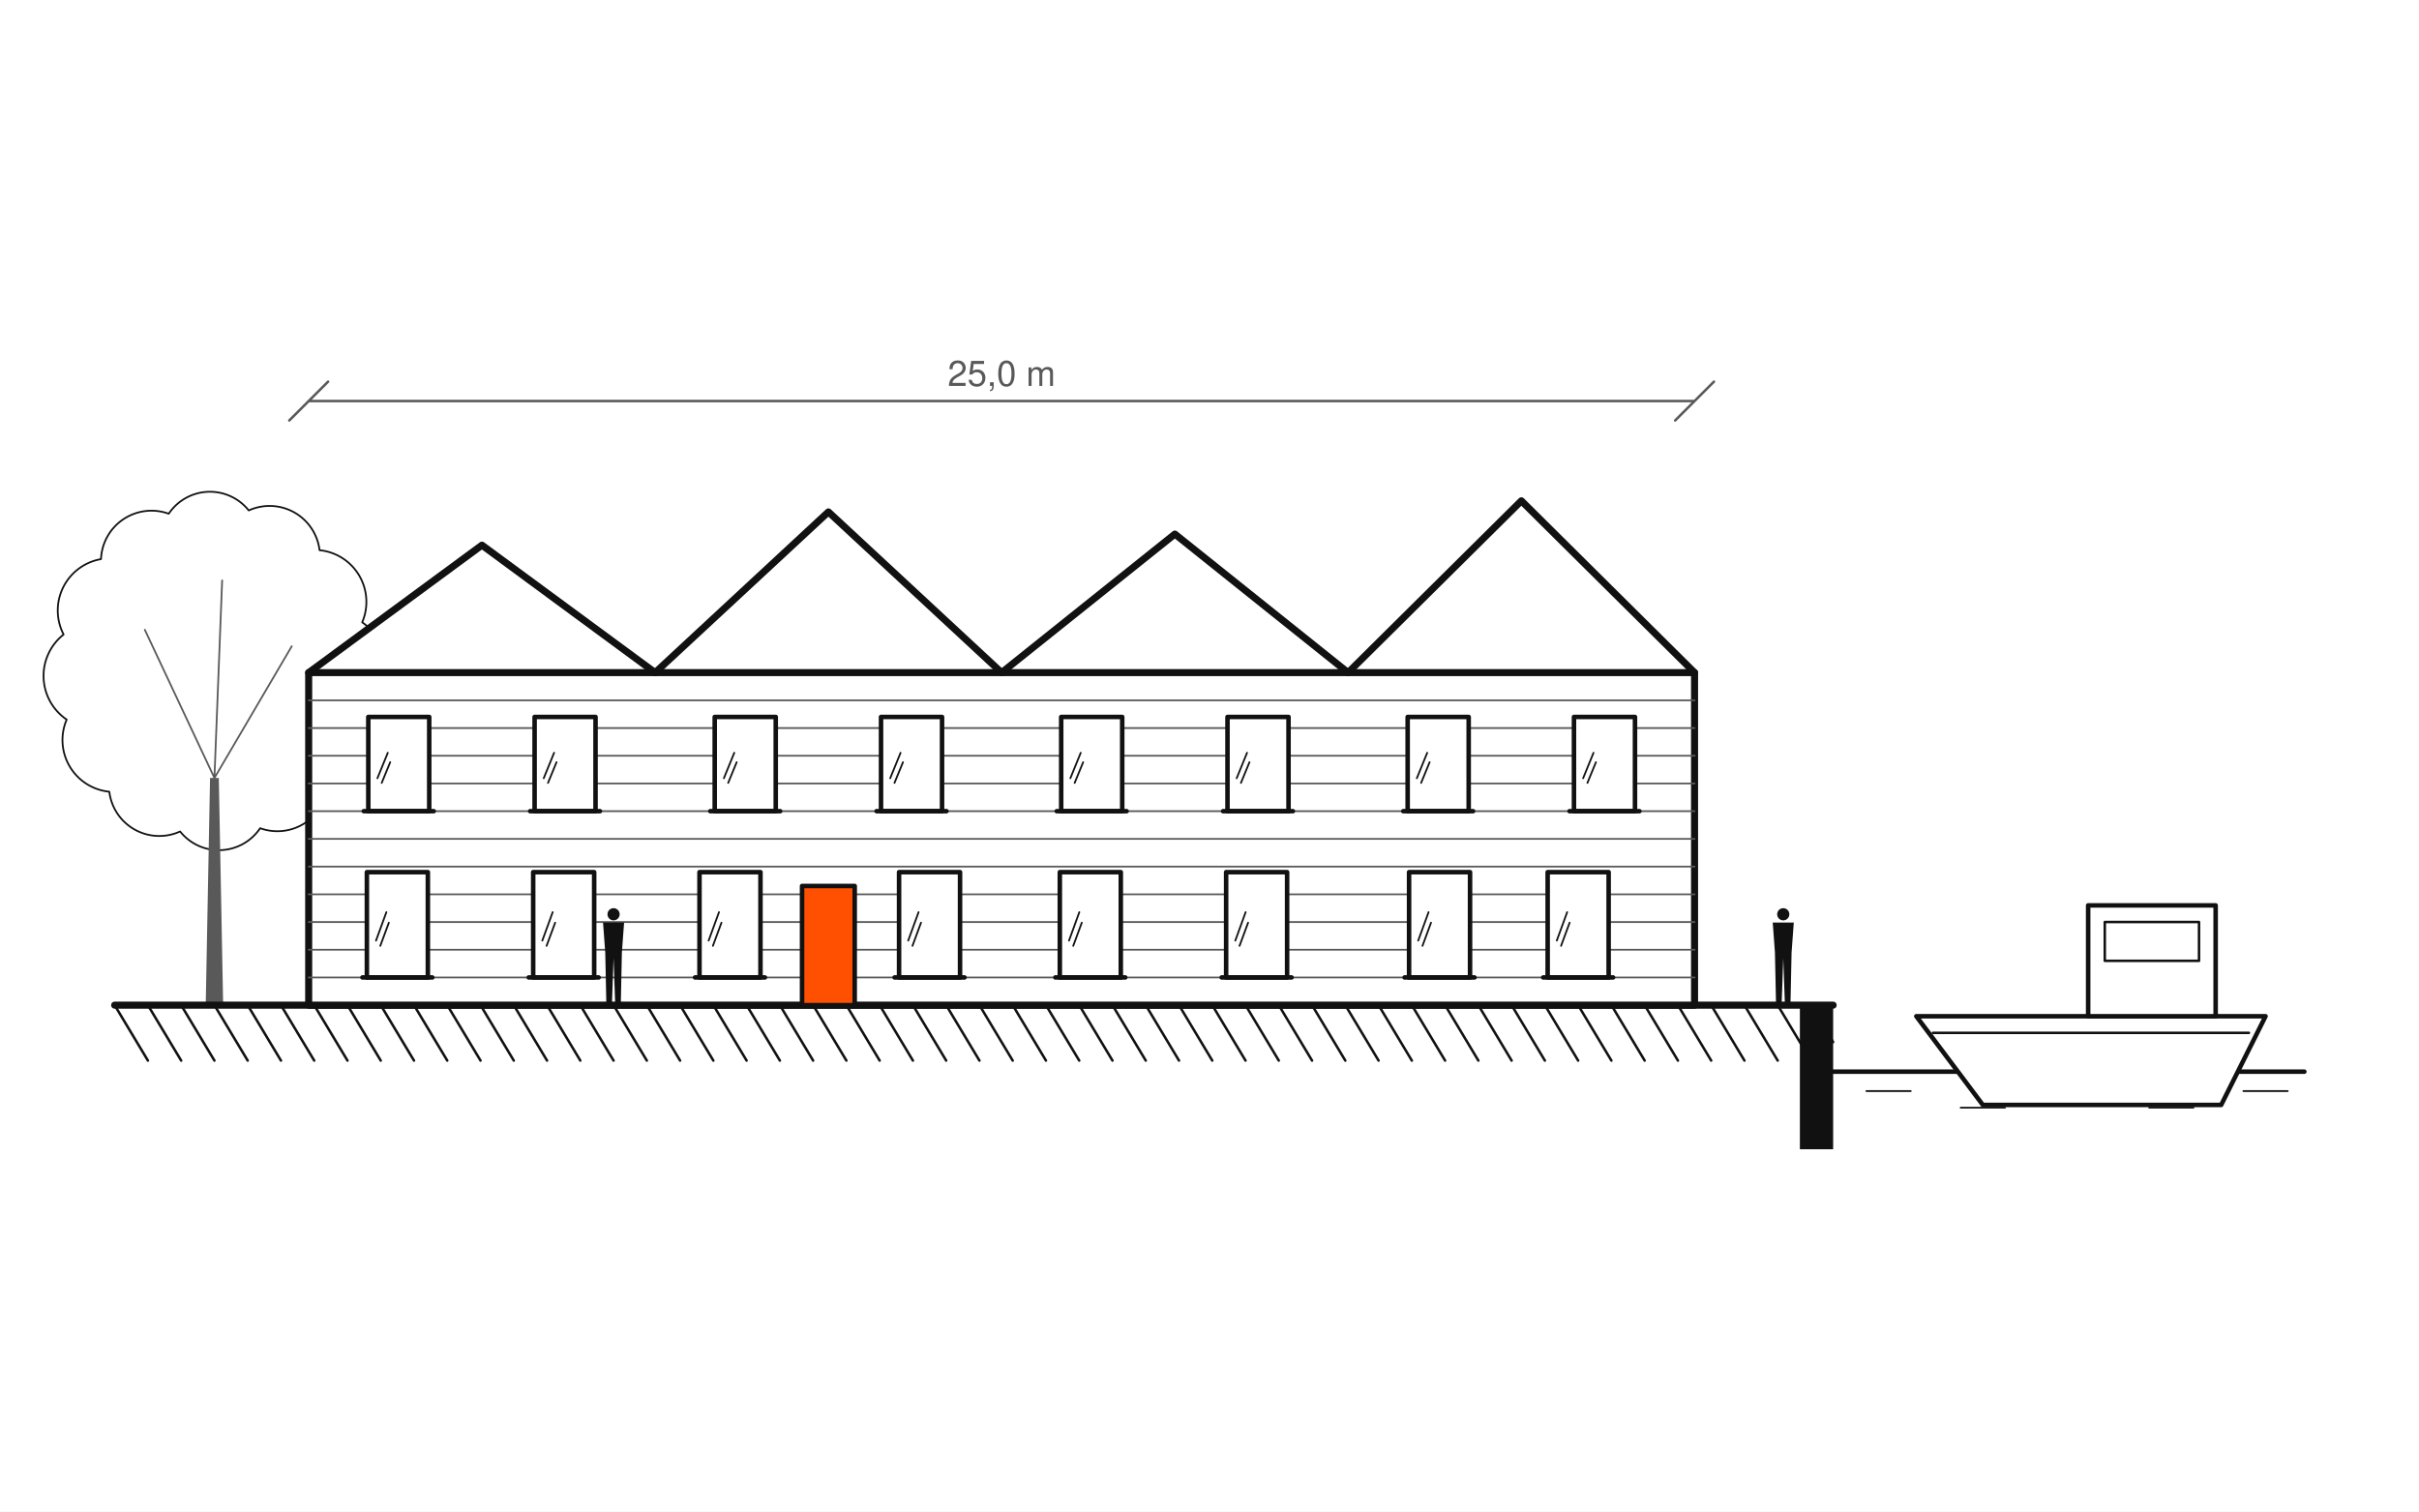
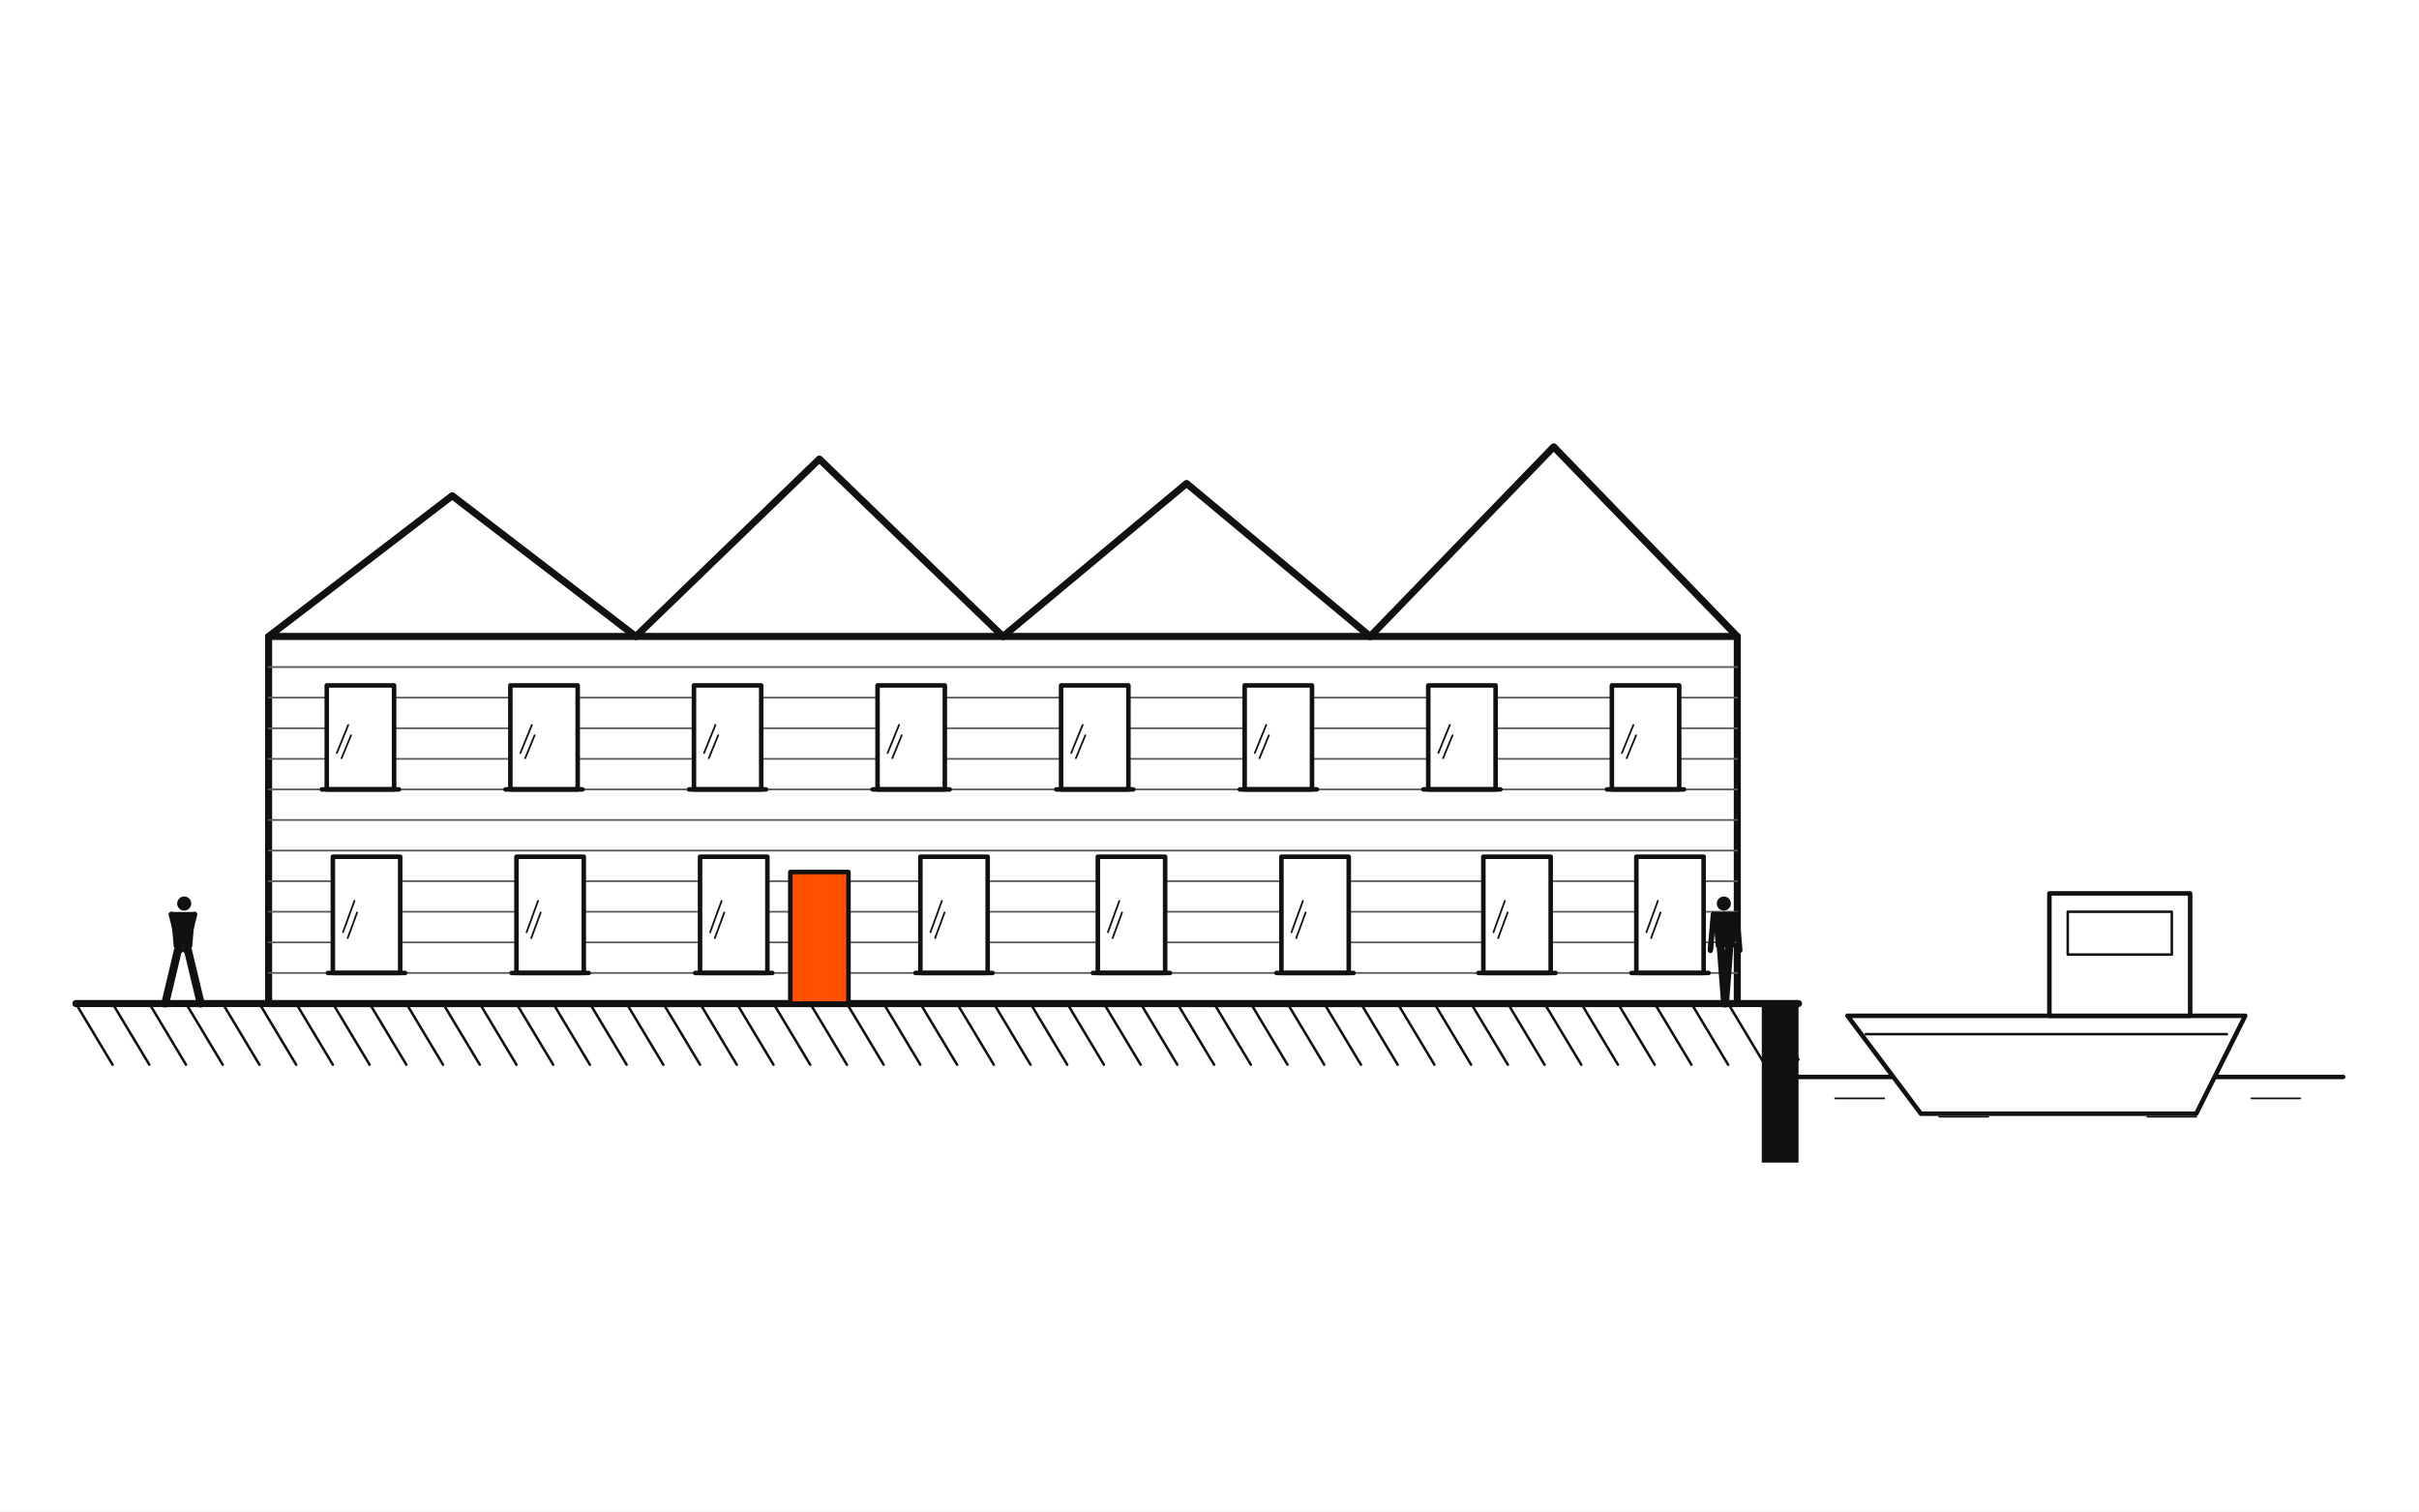
- <svg xmlns="http://www.w3.org/2000/svg" viewBox="0 0 480 300" width="480" height="300" role="img" aria-labelledby="v5-title v5-desc" data-kit="arch.mjs" data-scale="11.000" data-palette="{&quot;ink&quot;:&quot;#111111&quot;,&quot;paper&quot;:&quot;#FFFFFF&quot;,&quot;tint&quot;:&quot;#F7F7F8&quot;,&quot;mid&quot;:&quot;#595959&quot;,&quot;accent&quot;:&quot;#FF4F00&quot;}">
+ <svg xmlns="http://www.w3.org/2000/svg" viewBox="0 0 480 300" width="480" height="300" role="img" aria-labelledby="v5-title v5-desc" data-kit="arch.mjs" data-scale="12.143" data-palette="{&quot;ink&quot;:&quot;#111111&quot;,&quot;paper&quot;:&quot;#FFFFFF&quot;,&quot;tint&quot;:&quot;#F7F7F8&quot;,&quot;mid&quot;:&quot;#595959&quot;,&quot;accent&quot;:&quot;#FF4F00&quot;}">
  <rect width="480" height="300" fill="#FFFFFF" />
-   <g data-layer="back">
-     <path d="M71.87 123.52A10.31 10.31 0 0 0 63.41 109.2A9.99 9.99 0 0 0 49.36 101.31A9.85 9.85 0 0 0 33.48 101.96A10.03 10.03 0 0 0 20.04 110.97A10.35 10.35 0 0 0 12.62 125.93A10.48 10.48 0 0 0 13.23 142.82A10.31 10.31 0 0 0 21.69 157.14A9.99 9.99 0 0 0 35.74 165.03A9.85 9.85 0 0 0 51.62 164.38A10.03 10.03 0 0 0 65.06 155.37A10.35 10.35 0 0 0 72.48 140.41A10.48 10.48 0 0 0 71.87 123.52Z" fill="none" stroke="#111111" stroke-width="0.35" stroke-linejoin="round" />
-     <path d="M40.82 199.5L41.68 154.41L43.42 154.41L44.28 199.5Z" fill="#595959" stroke="none" />
-     <path d="M42.55 154.41L28.74 125M42.55 154.41L57.89 128.27M42.55 154.41L44.08 115.2" fill="none" stroke="#595959" stroke-width="0.35" stroke-linecap="round" stroke-linejoin="round" />
-   </g>
  <g data-layer="ground">
-     <path d="M22.75 199.5L363.75 199.5" fill="none" stroke="#111111" stroke-width="1.4" stroke-linecap="round" stroke-linejoin="round" />
-     <path d="M22.75 199.5L29.35 210.5M29.35 199.5L35.95 210.5M35.95 199.5L42.55 210.5M42.55 199.5L49.15 210.5M49.15 199.5L55.75 210.5M55.75 199.5L62.35 210.5M62.35 199.5L68.95 210.5M68.95 199.5L75.55 210.5M75.55 199.5L82.15 210.5M82.15 199.5L88.75 210.5M88.75 199.5L95.35 210.5M95.35 199.5L101.95 210.5M101.95 199.5L108.55 210.5M108.55 199.5L115.15 210.5M115.15 199.5L121.75 210.5M121.75 199.5L128.35 210.5M128.35 199.5L134.95 210.5M134.95 199.5L141.55 210.5M141.55 199.5L148.15 210.5M148.15 199.5L154.75 210.5M154.75 199.5L161.35 210.5M161.35 199.5L167.95 210.5M167.95 199.5L174.55 210.5M174.55 199.5L181.15 210.5M181.15 199.5L187.75 210.5M187.75 199.5L194.35 210.5M194.35 199.5L200.95 210.5M200.95 199.5L207.55 210.5M207.55 199.5L214.15 210.5M214.15 199.5L220.75 210.5M220.75 199.5L227.35 210.5M227.35 199.5L233.95 210.5M233.95 199.5L240.55 210.5M240.55 199.5L247.15 210.5M247.15 199.5L253.75 210.5M253.75 199.5L260.35 210.5M260.35 199.5L266.95 210.5M266.95 199.5L273.55 210.5M273.55 199.5L280.15 210.5M280.15 199.5L286.75 210.5M286.75 199.5L293.35 210.5M293.35 199.5L299.95 210.5M299.95 199.5L306.55 210.5M306.55 199.5L313.15 210.5M313.15 199.5L319.75 210.5M319.75 199.5L326.35 210.5M326.35 199.5L332.95 210.5M332.95 199.5L339.55 210.5M339.55 199.5L346.15 210.5M346.15 199.5L352.75 210.5M352.75 199.5L359.35 210.5M359.35 199.5L363.75 206.83" fill="none" stroke="#111111" stroke-width="0.5" stroke-linecap="round" stroke-linejoin="round" />
-     <path d="M363.75 212.7L457.25 212.7" fill="none" stroke="#111111" stroke-width="0.9" stroke-linecap="round" stroke-linejoin="round" />
-     <path d="M370.35 216.55L379.15 216.55M389.05 219.85L397.85 219.85M407.75 216.55L416.55 216.55M426.45 219.85L435.25 219.85M445.15 216.55L453.95 216.55" fill="none" stroke="#111111" stroke-width="0.35" stroke-linecap="round" stroke-linejoin="round" />
+     <path d="M15.05 199.18L356.88 199.18" fill="none" stroke="#111111" stroke-width="1.4" stroke-linecap="round" stroke-linejoin="round" />
+     <path d="M15.05 199.18L22.34 211.32M22.34 199.18L29.63 211.32M29.63 199.18L36.91 211.32M36.91 199.18L44.2 211.32M44.2 199.18L51.48 211.32M51.48 199.18L58.77 211.32M58.77 199.18L66.05 211.32M66.05 199.18L73.34 211.32M73.34 199.18L80.63 211.32M80.63 199.18L87.91 211.32M87.91 199.18L95.2 211.32M95.2 199.18L102.48 211.32M102.48 199.18L109.77 211.32M109.77 199.18L117.05 211.32M117.05 199.18L124.34 211.32M124.34 199.18L131.62 211.32M131.62 199.18L138.91 211.32M138.91 199.18L146.2 211.32M146.2 199.18L153.48 211.32M153.48 199.18L160.77 211.32M160.77 199.18L168.05 211.32M168.05 199.18L175.34 211.32M175.34 199.18L182.62 211.32M182.62 199.18L189.91 211.32M189.91 199.18L197.2 211.32M197.2 199.18L204.48 211.32M204.48 199.18L211.77 211.32M211.77 199.18L219.05 211.32M219.05 199.18L226.34 211.32M226.34 199.18L233.62 211.32M233.62 199.18L240.91 211.32M240.91 199.18L248.2 211.32M248.2 199.18L255.48 211.32M255.48 199.18L262.77 211.32M262.77 199.18L270.05 211.32M270.05 199.18L277.34 211.32M277.34 199.18L284.63 211.32M284.63 199.18L291.91 211.32M291.91 199.18L299.2 211.32M299.2 199.18L306.48 211.32M306.48 199.18L313.77 211.32M313.77 199.18L321.05 211.32M321.05 199.18L328.34 211.32M328.34 199.18L335.63 211.32M335.63 199.18L342.91 211.32M342.91 199.18L350.2 211.32M350.2 199.18L356.88 210.31" fill="none" stroke="#111111" stroke-width="0.5" stroke-linecap="round" stroke-linejoin="round" />
+     <path d="M356.88 213.75L464.95 213.75" fill="none" stroke="#111111" stroke-width="0.9" stroke-linecap="round" stroke-linejoin="round" />
+     <path d="M364.16 218L373.88 218M384.8 221.64L394.52 221.64M405.45 218L415.16 218M426.09 221.64L435.8 221.64M446.73 218L456.45 218" fill="none" stroke="#111111" stroke-width="0.35" stroke-linecap="round" stroke-linejoin="round" />
  </g>
  <g data-layer="fill">
-     <path d="M61.25 199.5H336.25V133.5H61.25Z" fill="#FFFFFF" stroke="none" />
-     <path d="M61.25 133.5L95.63 108.2L130 133.5Z" fill="#FFFFFF" stroke="none" />
-     <path d="M130 133.5L164.38 101.6L198.75 133.5Z" fill="#FFFFFF" stroke="none" />
-     <path d="M198.75 133.5L233.13 106L267.5 133.5Z" fill="#FFFFFF" stroke="none" />
-     <path d="M267.5 133.5L301.88 99.4L336.25 133.5Z" fill="#FFFFFF" stroke="none" />
+     <path d="M53.3 199.18H344.73V126.32H53.3Z" fill="#FFFFFF" stroke="none" />
+     <path d="M53.3 126.32L89.73 98.39L126.16 126.32Z" fill="#FFFFFF" stroke="none" />
+     <path d="M126.16 126.32L162.59 91.11L199.02 126.32Z" fill="#FFFFFF" stroke="none" />
+     <path d="M199.02 126.32L235.45 95.96L271.88 126.32Z" fill="#FFFFFF" stroke="none" />
+     <path d="M271.88 126.32L308.3 88.68L344.73 126.32Z" fill="#FFFFFF" stroke="none" />
  </g>
  <g data-layer="lines">
-     <path d="M357.15 228.1H363.75V199.5H357.15Z" fill="#111111" stroke="none" />
-     <path d="M380.25 201.7H449.55L440.75 219.3H393.45Z" fill="#FFFFFF" stroke="none" />
-     <path d="M380.25 201.7H449.55L440.75 219.3H393.45Z" fill="none" stroke="#111111" stroke-width="0.9" stroke-linecap="round" stroke-linejoin="round" />
-     <path d="M414.35 201.7H439.65V179.7H414.35Z" fill="#FFFFFF" stroke="none" />
-     <path d="M414.35 201.7H439.65V179.7H414.35Z" fill="none" stroke="#111111" stroke-width="0.9" stroke-linecap="round" stroke-linejoin="round" />
-     <path d="M61.25 199.5H336.25V133.5H61.25Z" fill="none" stroke="#111111" stroke-width="1.4" stroke-linecap="round" stroke-linejoin="round" />
-     <path d="M61.25 133.5L95.63 108.2L130 133.5" fill="none" stroke="#111111" stroke-width="1.4" stroke-linecap="round" stroke-linejoin="round" />
-     <path d="M130 133.5L164.38 101.6L198.75 133.5" fill="none" stroke="#111111" stroke-width="1.4" stroke-linecap="round" stroke-linejoin="round" />
-     <path d="M198.75 133.5L233.13 106L267.5 133.5" fill="none" stroke="#111111" stroke-width="1.4" stroke-linecap="round" stroke-linejoin="round" />
-     <path d="M267.5 133.5L301.88 99.4L336.25 133.5" fill="none" stroke="#111111" stroke-width="1.4" stroke-linecap="round" stroke-linejoin="round" />
+     <path d="M349.59 230.75H356.88V199.18H349.59Z" fill="#111111" stroke="none" />
+     <path d="M366.59 201.61H445.52L435.8 221.04H381.16Z" fill="#FFFFFF" stroke="none" />
+     <path d="M366.59 201.61H445.52L435.8 221.04H381.16Z" fill="none" stroke="#111111" stroke-width="0.9" stroke-linecap="round" stroke-linejoin="round" />
+     <path d="M406.66 201.61H434.59V177.32H406.66Z" fill="#FFFFFF" stroke="none" />
+     <path d="M406.66 201.61H434.59V177.32H406.66Z" fill="none" stroke="#111111" stroke-width="0.9" stroke-linecap="round" stroke-linejoin="round" />
+     <path d="M53.3 199.18H344.73V126.32H53.3Z" fill="none" stroke="#111111" stroke-width="1.4" stroke-linecap="round" stroke-linejoin="round" />
+     <path d="M53.3 126.32L89.73 98.39L126.16 126.32" fill="none" stroke="#111111" stroke-width="1.4" stroke-linecap="round" stroke-linejoin="round" />
+     <path d="M126.16 126.32L162.59 91.11L199.02 126.32" fill="none" stroke="#111111" stroke-width="1.4" stroke-linecap="round" stroke-linejoin="round" />
+     <path d="M199.02 126.32L235.45 95.96L271.88 126.32" fill="none" stroke="#111111" stroke-width="1.4" stroke-linecap="round" stroke-linejoin="round" />
+     <path d="M271.88 126.32L308.3 88.68L344.73 126.32" fill="none" stroke="#111111" stroke-width="1.4" stroke-linecap="round" stroke-linejoin="round" />
  </g>
  <g data-layer="detail">
-     <path d="M383.55 205L446.25 205" fill="none" stroke="#111111" stroke-width="0.5" stroke-linecap="round" stroke-linejoin="round" />
-     <path d="M417.65 190.7H436.35V183H417.65Z" fill="none" stroke="#111111" stroke-width="0.5" stroke-linecap="round" stroke-linejoin="round" />
-     <path d="M61.25 194L336.25 194M61.25 188.5L336.25 188.5M61.25 183L336.25 183M61.25 177.5L336.25 177.5M61.25 172L336.25 172M61.25 166.5L336.25 166.5M61.25 161L336.25 161M61.25 155.5L336.25 155.5M61.25 150L336.25 150M61.25 144.5L336.25 144.5M61.25 139L336.25 139" fill="none" stroke="#595959" stroke-width="0.35" stroke-linecap="round" stroke-linejoin="round" />
-     <path d="M72.8 194H84.9V173.1H72.8Z" fill="#FFFFFF" stroke="none" />
-     <path d="M72.8 194H84.9V173.1H72.8Z" fill="none" stroke="#111111" stroke-width="0.9" stroke-linecap="round" stroke-linejoin="round" />
-     <path d="M74.61 186.69L76.67 181.04M75.46 187.73L77.16 183.13" fill="none" stroke="#111111" stroke-width="0.35" stroke-linecap="round" stroke-linejoin="round" />
-     <path d="M71.92 194L85.78 194" fill="none" stroke="#111111" stroke-width="0.9" stroke-linecap="round" stroke-linejoin="round" />
-     <path d="M105.8 194H117.9V173.1H105.8Z" fill="#FFFFFF" stroke="none" />
-     <path d="M105.8 194H117.9V173.1H105.8Z" fill="none" stroke="#111111" stroke-width="0.9" stroke-linecap="round" stroke-linejoin="round" />
-     <path d="M107.61 186.69L109.67 181.04M108.46 187.73L110.16 183.13" fill="none" stroke="#111111" stroke-width="0.35" stroke-linecap="round" stroke-linejoin="round" />
-     <path d="M104.92 194L118.78 194" fill="none" stroke="#111111" stroke-width="0.9" stroke-linecap="round" stroke-linejoin="round" />
-     <path d="M138.8 194H150.9V173.1H138.8Z" fill="#FFFFFF" stroke="none" />
-     <path d="M138.8 194H150.9V173.1H138.8Z" fill="none" stroke="#111111" stroke-width="0.9" stroke-linecap="round" stroke-linejoin="round" />
-     <path d="M140.61 186.69L142.67 181.04M141.46 187.73L143.16 183.13" fill="none" stroke="#111111" stroke-width="0.35" stroke-linecap="round" stroke-linejoin="round" />
-     <path d="M137.92 194L151.78 194" fill="none" stroke="#111111" stroke-width="0.9" stroke-linecap="round" stroke-linejoin="round" />
-     <path d="M159.15 199.5H169.6V175.85H159.15Z" fill="#FF4F00" stroke="none" />
-     <path d="M159.15 199.5H169.6V175.85H159.15Z" fill="none" stroke="#111111" stroke-width="0.9" stroke-linecap="round" stroke-linejoin="round" />
-     <path d="M178.4 194H190.5V173.1H178.4Z" fill="#FFFFFF" stroke="none" />
-     <path d="M178.4 194H190.5V173.1H178.4Z" fill="none" stroke="#111111" stroke-width="0.9" stroke-linecap="round" stroke-linejoin="round" />
-     <path d="M180.21 186.69L182.27 181.04M181.06 187.73L182.76 183.13" fill="none" stroke="#111111" stroke-width="0.35" stroke-linecap="round" stroke-linejoin="round" />
-     <path d="M177.52 194L191.38 194" fill="none" stroke="#111111" stroke-width="0.9" stroke-linecap="round" stroke-linejoin="round" />
-     <path d="M210.3 194H222.4V173.1H210.3Z" fill="#FFFFFF" stroke="none" />
-     <path d="M210.3 194H222.4V173.1H210.3Z" fill="none" stroke="#111111" stroke-width="0.9" stroke-linecap="round" stroke-linejoin="round" />
-     <path d="M212.12 186.69L214.17 181.04M212.96 187.73L214.66 183.13" fill="none" stroke="#111111" stroke-width="0.35" stroke-linecap="round" stroke-linejoin="round" />
-     <path d="M209.42 194L223.28 194" fill="none" stroke="#111111" stroke-width="0.9" stroke-linecap="round" stroke-linejoin="round" />
-     <path d="M243.3 194H255.4V173.1H243.3Z" fill="#FFFFFF" stroke="none" />
-     <path d="M243.3 194H255.4V173.1H243.3Z" fill="none" stroke="#111111" stroke-width="0.9" stroke-linecap="round" stroke-linejoin="round" />
-     <path d="M245.12 186.69L247.17 181.04M245.96 187.73L247.66 183.13" fill="none" stroke="#111111" stroke-width="0.35" stroke-linecap="round" stroke-linejoin="round" />
-     <path d="M242.42 194L256.28 194" fill="none" stroke="#111111" stroke-width="0.9" stroke-linecap="round" stroke-linejoin="round" />
-     <path d="M279.6 194H291.7V173.1H279.6Z" fill="#FFFFFF" stroke="none" />
-     <path d="M279.6 194H291.7V173.1H279.6Z" fill="none" stroke="#111111" stroke-width="0.9" stroke-linecap="round" stroke-linejoin="round" />
-     <path d="M281.41 186.69L283.47 181.04M282.26 187.73L283.96 183.13" fill="none" stroke="#111111" stroke-width="0.35" stroke-linecap="round" stroke-linejoin="round" />
-     <path d="M278.72 194L292.58 194" fill="none" stroke="#111111" stroke-width="0.9" stroke-linecap="round" stroke-linejoin="round" />
-     <path d="M307.1 194H319.2V173.1H307.1Z" fill="#FFFFFF" stroke="none" />
-     <path d="M307.1 194H319.2V173.1H307.1Z" fill="none" stroke="#111111" stroke-width="0.9" stroke-linecap="round" stroke-linejoin="round" />
-     <path d="M308.91 186.69L310.97 181.04M309.76 187.73L311.46 183.13" fill="none" stroke="#111111" stroke-width="0.35" stroke-linecap="round" stroke-linejoin="round" />
-     <path d="M306.22 194L320.08 194" fill="none" stroke="#111111" stroke-width="0.9" stroke-linecap="round" stroke-linejoin="round" />
-     <path d="M73.08 161H85.17V142.3H73.08Z" fill="#FFFFFF" stroke="none" />
-     <path d="M73.08 161H85.17V142.3H73.08Z" fill="none" stroke="#111111" stroke-width="0.9" stroke-linecap="round" stroke-linejoin="round" />
-     <path d="M74.89 154.46L76.95 149.41M75.74 155.39L77.43 151.28" fill="none" stroke="#111111" stroke-width="0.35" stroke-linecap="round" stroke-linejoin="round" />
-     <path d="M72.19 161L86.06 161" fill="none" stroke="#111111" stroke-width="0.9" stroke-linecap="round" stroke-linejoin="round" />
-     <path d="M106.08 161H118.17V142.3H106.08Z" fill="#FFFFFF" stroke="none" />
-     <path d="M106.08 161H118.17V142.3H106.08Z" fill="none" stroke="#111111" stroke-width="0.9" stroke-linecap="round" stroke-linejoin="round" />
-     <path d="M107.89 154.46L109.95 149.41M108.74 155.39L110.43 151.28" fill="none" stroke="#111111" stroke-width="0.35" stroke-linecap="round" stroke-linejoin="round" />
-     <path d="M105.2 161L119.05 161" fill="none" stroke="#111111" stroke-width="0.9" stroke-linecap="round" stroke-linejoin="round" />
-     <path d="M141.82 161H153.93V142.3H141.82Z" fill="#FFFFFF" stroke="none" />
-     <path d="M141.82 161H153.93V142.3H141.82Z" fill="none" stroke="#111111" stroke-width="0.9" stroke-linecap="round" stroke-linejoin="round" />
-     <path d="M143.64 154.46L145.7 149.41M144.49 155.39L146.18 151.28" fill="none" stroke="#111111" stroke-width="0.35" stroke-linecap="round" stroke-linejoin="round" />
-     <path d="M140.94 161L154.81 161" fill="none" stroke="#111111" stroke-width="0.9" stroke-linecap="round" stroke-linejoin="round" />
-     <path d="M174.82 161H186.93V142.3H174.82Z" fill="#FFFFFF" stroke="none" />
-     <path d="M174.82 161H186.93V142.3H174.82Z" fill="none" stroke="#111111" stroke-width="0.9" stroke-linecap="round" stroke-linejoin="round" />
-     <path d="M176.64 154.46L178.7 149.41M177.49 155.39L179.18 151.28" fill="none" stroke="#111111" stroke-width="0.35" stroke-linecap="round" stroke-linejoin="round" />
-     <path d="M173.94 161L187.81 161" fill="none" stroke="#111111" stroke-width="0.9" stroke-linecap="round" stroke-linejoin="round" />
-     <path d="M210.57 161H222.68V142.3H210.57Z" fill="#FFFFFF" stroke="none" />
-     <path d="M210.57 161H222.68V142.3H210.57Z" fill="none" stroke="#111111" stroke-width="0.9" stroke-linecap="round" stroke-linejoin="round" />
-     <path d="M212.39 154.46L214.45 149.41M213.24 155.39L214.93 151.28" fill="none" stroke="#111111" stroke-width="0.35" stroke-linecap="round" stroke-linejoin="round" />
-     <path d="M209.69 161L223.55 161" fill="none" stroke="#111111" stroke-width="0.9" stroke-linecap="round" stroke-linejoin="round" />
-     <path d="M243.57 161H255.68V142.3H243.57Z" fill="#FFFFFF" stroke="none" />
-     <path d="M243.57 161H255.68V142.3H243.57Z" fill="none" stroke="#111111" stroke-width="0.9" stroke-linecap="round" stroke-linejoin="round" />
-     <path d="M245.39 154.46L247.45 149.41M246.24 155.39L247.93 151.28" fill="none" stroke="#111111" stroke-width="0.35" stroke-linecap="round" stroke-linejoin="round" />
-     <path d="M242.7 161L256.55 161" fill="none" stroke="#111111" stroke-width="0.9" stroke-linecap="round" stroke-linejoin="round" />
-     <path d="M279.32 161H291.43V142.3H279.32Z" fill="#FFFFFF" stroke="none" />
-     <path d="M279.32 161H291.43V142.3H279.32Z" fill="none" stroke="#111111" stroke-width="0.9" stroke-linecap="round" stroke-linejoin="round" />
-     <path d="M281.14 154.46L283.2 149.41M281.99 155.39L283.68 151.28" fill="none" stroke="#111111" stroke-width="0.35" stroke-linecap="round" stroke-linejoin="round" />
-     <path d="M278.45 161L292.3 161" fill="none" stroke="#111111" stroke-width="0.9" stroke-linecap="round" stroke-linejoin="round" />
-     <path d="M312.32 161H324.43V142.3H312.32Z" fill="#FFFFFF" stroke="none" />
-     <path d="M312.32 161H324.43V142.3H312.32Z" fill="none" stroke="#111111" stroke-width="0.9" stroke-linecap="round" stroke-linejoin="round" />
-     <path d="M314.14 154.46L316.2 149.41M314.99 155.39L316.68 151.28" fill="none" stroke="#111111" stroke-width="0.35" stroke-linecap="round" stroke-linejoin="round" />
-     <path d="M311.44 161L325.31 161" fill="none" stroke="#111111" stroke-width="0.9" stroke-linecap="round" stroke-linejoin="round" />
+     <path d="M370.23 205.25L441.88 205.25" fill="none" stroke="#111111" stroke-width="0.5" stroke-linecap="round" stroke-linejoin="round" />
+     <path d="M410.3 189.46H430.95V180.96H410.3Z" fill="none" stroke="#111111" stroke-width="0.5" stroke-linecap="round" stroke-linejoin="round" />
+     <path d="M53.3 193.11L344.73 193.11M53.3 187.04L344.73 187.04M53.3 180.96L344.73 180.96M53.3 174.89L344.73 174.89M53.3 168.82L344.73 168.82M53.3 162.75L344.73 162.75M53.3 156.68L344.73 156.68M53.3 150.61L344.73 150.61M53.3 144.54L344.73 144.54M53.3 138.46L344.73 138.46M53.3 132.39L344.73 132.39" fill="none" stroke="#595959" stroke-width="0.35" stroke-linecap="round" stroke-linejoin="round" />
+     <path d="M66.05 193.11H79.41V170.04H66.05Z" fill="#FFFFFF" stroke="none" />
+     <path d="M66.05 193.11H79.41V170.04H66.05Z" fill="none" stroke="#111111" stroke-width="0.9" stroke-linecap="round" stroke-linejoin="round" />
+     <path d="M68.06 185.03L70.33 178.8M68.99 186.19L70.86 181.11" fill="none" stroke="#111111" stroke-width="0.35" stroke-linecap="round" stroke-linejoin="round" />
+     <path d="M65.08 193.11L80.38 193.11" fill="none" stroke="#111111" stroke-width="0.9" stroke-linecap="round" stroke-linejoin="round" />
+     <path d="M102.48 193.11H115.84V170.04H102.48Z" fill="#FFFFFF" stroke="none" />
+     <path d="M102.48 193.11H115.84V170.04H102.48Z" fill="none" stroke="#111111" stroke-width="0.9" stroke-linecap="round" stroke-linejoin="round" />
+     <path d="M104.49 185.03L106.76 178.8M105.42 186.19L107.29 181.11" fill="none" stroke="#111111" stroke-width="0.35" stroke-linecap="round" stroke-linejoin="round" />
+     <path d="M101.51 193.11L116.81 193.11" fill="none" stroke="#111111" stroke-width="0.9" stroke-linecap="round" stroke-linejoin="round" />
+     <path d="M138.91 193.11H152.27V170.04H138.91Z" fill="#FFFFFF" stroke="none" />
+     <path d="M138.91 193.11H152.27V170.04H138.91Z" fill="none" stroke="#111111" stroke-width="0.9" stroke-linecap="round" stroke-linejoin="round" />
+     <path d="M140.91 185.03L143.19 178.8M141.85 186.19L143.72 181.11" fill="none" stroke="#111111" stroke-width="0.35" stroke-linecap="round" stroke-linejoin="round" />
+     <path d="M137.94 193.11L153.24 193.11" fill="none" stroke="#111111" stroke-width="0.9" stroke-linecap="round" stroke-linejoin="round" />
+     <path d="M156.82 199.18H168.36V173.07H156.82Z" fill="#FF4F00" stroke="none" />
+     <path d="M156.82 199.18H168.36V173.07H156.82Z" fill="none" stroke="#111111" stroke-width="0.9" stroke-linecap="round" stroke-linejoin="round" />
+     <path d="M182.63 193.11H195.98V170.04H182.63Z" fill="#FFFFFF" stroke="none" />
+     <path d="M182.63 193.11H195.98V170.04H182.63Z" fill="none" stroke="#111111" stroke-width="0.9" stroke-linecap="round" stroke-linejoin="round" />
+     <path d="M184.63 185.03L186.9 178.8M185.56 186.19L187.43 181.11" fill="none" stroke="#111111" stroke-width="0.35" stroke-linecap="round" stroke-linejoin="round" />
+     <path d="M181.65 193.11L196.95 193.11" fill="none" stroke="#111111" stroke-width="0.9" stroke-linecap="round" stroke-linejoin="round" />
+     <path d="M217.84 193.11H231.2V170.04H217.84Z" fill="#FFFFFF" stroke="none" />
+     <path d="M217.84 193.11H231.2V170.04H217.84Z" fill="none" stroke="#111111" stroke-width="0.9" stroke-linecap="round" stroke-linejoin="round" />
+     <path d="M219.84 185.03L222.11 178.8M220.78 186.19L222.65 181.11" fill="none" stroke="#111111" stroke-width="0.35" stroke-linecap="round" stroke-linejoin="round" />
+     <path d="M216.87 193.11L232.17 193.11" fill="none" stroke="#111111" stroke-width="0.9" stroke-linecap="round" stroke-linejoin="round" />
+     <path d="M254.27 193.11H267.63V170.04H254.27Z" fill="#FFFFFF" stroke="none" />
+     <path d="M254.27 193.11H267.63V170.04H254.27Z" fill="none" stroke="#111111" stroke-width="0.9" stroke-linecap="round" stroke-linejoin="round" />
+     <path d="M256.27 185.03L258.54 178.8M257.21 186.19L259.08 181.11" fill="none" stroke="#111111" stroke-width="0.35" stroke-linecap="round" stroke-linejoin="round" />
+     <path d="M253.3 193.11L268.6 193.11" fill="none" stroke="#111111" stroke-width="0.9" stroke-linecap="round" stroke-linejoin="round" />
+     <path d="M294.34 193.11H307.7V170.04H294.34Z" fill="#FFFFFF" stroke="none" />
+     <path d="M294.34 193.11H307.7V170.04H294.34Z" fill="none" stroke="#111111" stroke-width="0.9" stroke-linecap="round" stroke-linejoin="round" />
+     <path d="M296.34 185.03L298.61 178.8M297.28 186.19L299.15 181.11" fill="none" stroke="#111111" stroke-width="0.35" stroke-linecap="round" stroke-linejoin="round" />
+     <path d="M293.37 193.11L308.67 193.11" fill="none" stroke="#111111" stroke-width="0.9" stroke-linecap="round" stroke-linejoin="round" />
+     <path d="M324.7 193.11H338.05V170.04H324.7Z" fill="#FFFFFF" stroke="none" />
+     <path d="M324.7 193.11H338.05V170.04H324.7Z" fill="none" stroke="#111111" stroke-width="0.9" stroke-linecap="round" stroke-linejoin="round" />
+     <path d="M326.7 185.03L328.97 178.8M327.63 186.19L329.5 181.11" fill="none" stroke="#111111" stroke-width="0.35" stroke-linecap="round" stroke-linejoin="round" />
+     <path d="M323.73 193.11L339.02 193.11" fill="none" stroke="#111111" stroke-width="0.9" stroke-linecap="round" stroke-linejoin="round" />
+     <path d="M64.84 156.68H78.2V136.04H64.84Z" fill="#FFFFFF" stroke="none" />
+     <path d="M64.84 156.68H78.2V136.04H64.84Z" fill="none" stroke="#111111" stroke-width="0.9" stroke-linecap="round" stroke-linejoin="round" />
+     <path d="M66.84 149.45L69.11 143.88M67.78 150.49L69.65 145.94" fill="none" stroke="#111111" stroke-width="0.35" stroke-linecap="round" stroke-linejoin="round" />
+     <path d="M63.87 156.68L79.17 156.68" fill="none" stroke="#111111" stroke-width="0.9" stroke-linecap="round" stroke-linejoin="round" />
+     <path d="M101.27 156.68H114.63V136.04H101.27Z" fill="#FFFFFF" stroke="none" />
+     <path d="M101.27 156.68H114.63V136.04H101.27Z" fill="none" stroke="#111111" stroke-width="0.9" stroke-linecap="round" stroke-linejoin="round" />
+     <path d="M103.27 149.45L105.54 143.88M104.21 150.49L106.08 145.94" fill="none" stroke="#111111" stroke-width="0.35" stroke-linecap="round" stroke-linejoin="round" />
+     <path d="M100.3 156.68L115.6 156.68" fill="none" stroke="#111111" stroke-width="0.9" stroke-linecap="round" stroke-linejoin="round" />
+     <path d="M137.7 156.68H151.05V136.04H137.7Z" fill="#FFFFFF" stroke="none" />
+     <path d="M137.7 156.68H151.05V136.04H137.7Z" fill="none" stroke="#111111" stroke-width="0.9" stroke-linecap="round" stroke-linejoin="round" />
+     <path d="M139.7 149.45L141.97 143.88M140.64 150.49L142.51 145.94" fill="none" stroke="#111111" stroke-width="0.35" stroke-linecap="round" stroke-linejoin="round" />
+     <path d="M136.72 156.68L152.03 156.68" fill="none" stroke="#111111" stroke-width="0.9" stroke-linecap="round" stroke-linejoin="round" />
+     <path d="M174.13 156.68H187.48V136.04H174.13Z" fill="#FFFFFF" stroke="none" />
+     <path d="M174.13 156.68H187.48V136.04H174.13Z" fill="none" stroke="#111111" stroke-width="0.9" stroke-linecap="round" stroke-linejoin="round" />
+     <path d="M176.13 149.45L178.4 143.88M177.06 150.49L178.93 145.94" fill="none" stroke="#111111" stroke-width="0.35" stroke-linecap="round" stroke-linejoin="round" />
+     <path d="M173.15 156.68L188.45 156.68" fill="none" stroke="#111111" stroke-width="0.9" stroke-linecap="round" stroke-linejoin="round" />
+     <path d="M210.55 156.68H223.91V136.04H210.55Z" fill="#FFFFFF" stroke="none" />
+     <path d="M210.55 156.68H223.91V136.04H210.55Z" fill="none" stroke="#111111" stroke-width="0.9" stroke-linecap="round" stroke-linejoin="round" />
+     <path d="M212.56 149.45L214.83 143.88M213.49 150.49L215.36 145.94" fill="none" stroke="#111111" stroke-width="0.35" stroke-linecap="round" stroke-linejoin="round" />
+     <path d="M209.58 156.68L224.88 156.68" fill="none" stroke="#111111" stroke-width="0.9" stroke-linecap="round" stroke-linejoin="round" />
+     <path d="M246.98 156.68H260.34V136.04H246.98Z" fill="#FFFFFF" stroke="none" />
+     <path d="M246.98 156.68H260.34V136.04H246.98Z" fill="none" stroke="#111111" stroke-width="0.9" stroke-linecap="round" stroke-linejoin="round" />
+     <path d="M248.99 149.45L251.26 143.88M249.92 150.49L251.79 145.94" fill="none" stroke="#111111" stroke-width="0.35" stroke-linecap="round" stroke-linejoin="round" />
+     <path d="M246.01 156.68L261.31 156.68" fill="none" stroke="#111111" stroke-width="0.9" stroke-linecap="round" stroke-linejoin="round" />
+     <path d="M283.41 156.68H296.77V136.04H283.41Z" fill="#FFFFFF" stroke="none" />
+     <path d="M283.41 156.68H296.77V136.04H283.41Z" fill="none" stroke="#111111" stroke-width="0.9" stroke-linecap="round" stroke-linejoin="round" />
+     <path d="M285.41 149.45L287.69 143.88M286.35 150.49L288.22 145.94" fill="none" stroke="#111111" stroke-width="0.35" stroke-linecap="round" stroke-linejoin="round" />
+     <path d="M282.44 156.68L297.74 156.68" fill="none" stroke="#111111" stroke-width="0.9" stroke-linecap="round" stroke-linejoin="round" />
+     <path d="M319.84 156.68H333.2V136.04H319.84Z" fill="#FFFFFF" stroke="none" />
+     <path d="M319.84 156.68H333.2V136.04H319.84Z" fill="none" stroke="#111111" stroke-width="0.9" stroke-linecap="round" stroke-linejoin="round" />
+     <path d="M321.84 149.45L324.11 143.88M322.78 150.49L324.65 145.94" fill="none" stroke="#111111" stroke-width="0.35" stroke-linecap="round" stroke-linejoin="round" />
+     <path d="M318.87 156.68L334.17 156.68" fill="none" stroke="#111111" stroke-width="0.9" stroke-linecap="round" stroke-linejoin="round" />
  </g>
  <g data-layer="front">
-     <circle cx="121.75" cy="181.46" r="1.21" fill="#111111" stroke="none" />
-     <path d="M119.66 183.11L123.84 183.11L123.4 189.05L123.18 199.5L122.08 199.5L121.75 190.15L121.42 199.5L120.32 199.5L120.1 189.05Z" fill="#111111" stroke="none" />
-     <circle cx="353.85" cy="181.46" r="1.21" fill="#111111" stroke="none" />
-     <path d="M351.76 183.11L355.94 183.11L355.5 189.05L355.28 199.5L354.18 199.5L353.85 190.15L353.52 199.5L352.42 199.5L352.2 189.05Z" fill="#111111" stroke="none" />
-   </g>
-   <g data-layer="notes">
-     <path d="M61.25 79.6L336.25 79.6M57.4 83.45L65.1 75.75M332.4 83.45L340.1 75.75" fill="none" stroke="#595959" stroke-width="0.5" stroke-linecap="round" stroke-linejoin="round" />
-     <text x="198.75" y="76.6" font-family="'Helvetica Neue', Helvetica, Arial, sans-serif" font-size="7" fill="#595959" text-anchor="middle">25,0 m</text>
+     <circle cx="36.55" cy="179.33" r="1.4" fill="#111111" stroke="none" />
+     <path d="M33.88 181L38.73 181L38.13 188.01L34.48 188.01Z" fill="#111111" stroke="none" />
+     <path data-part="figure" d="M35.45 188.01L32.78 199.18M37.15 188.01L39.83 199.18" fill="none" stroke="#111111" stroke-width="1.58" stroke-linecap="round" />
+     <path data-part="figure" d="M34 181.49L35.82 188.61M38.61 181.49L36.79 188.61" fill="none" stroke="#111111" stroke-width="1.09" stroke-linecap="round" />
+     <circle cx="342.06" cy="179.33" r="1.4" fill="#111111" stroke="none" />
+     <path d="M339.88 181L344.73 181L344.13 188.01L340.48 188.01Z" fill="#111111" stroke="none" />
+     <path data-part="figure" d="M341.45 188.01L342.3 199.18M343.15 188.01L342.3 199.18" fill="none" stroke="#111111" stroke-width="1.58" stroke-linecap="round" />
+     <path data-part="figure" d="M340 181.49L339.39 188.61M344.61 181.49L345.22 188.61" fill="none" stroke="#111111" stroke-width="1.09" stroke-linecap="round" />
  </g>
</svg>
